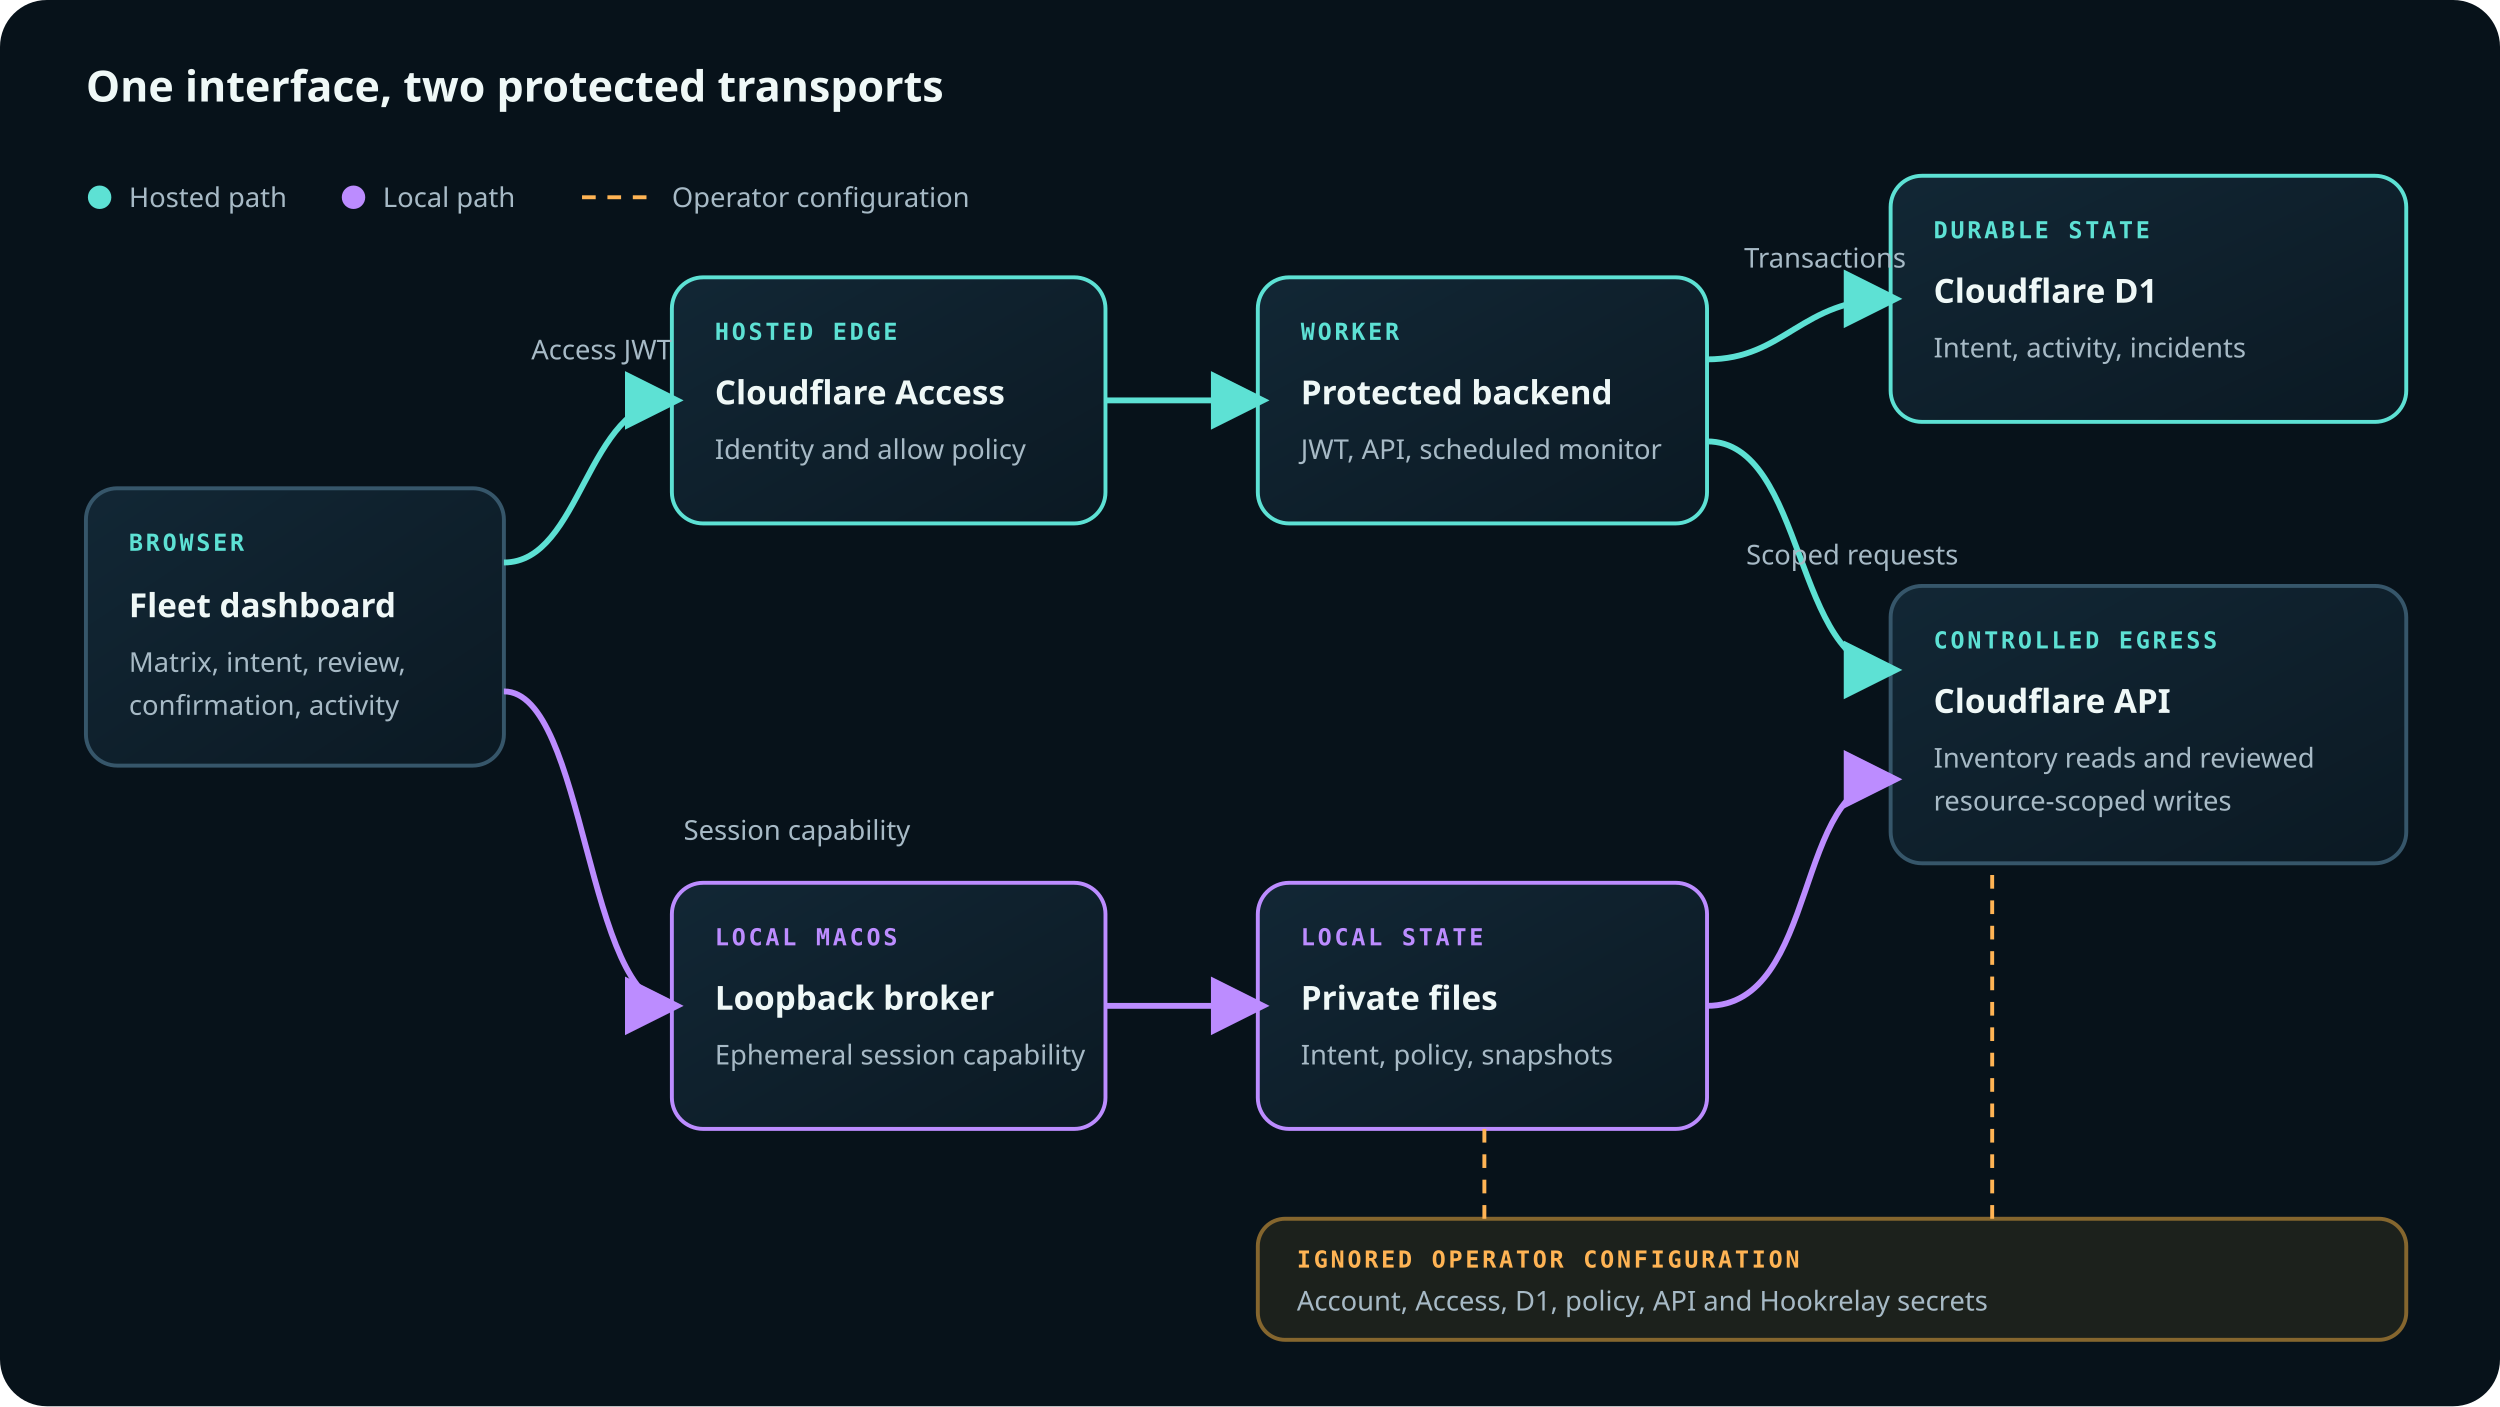
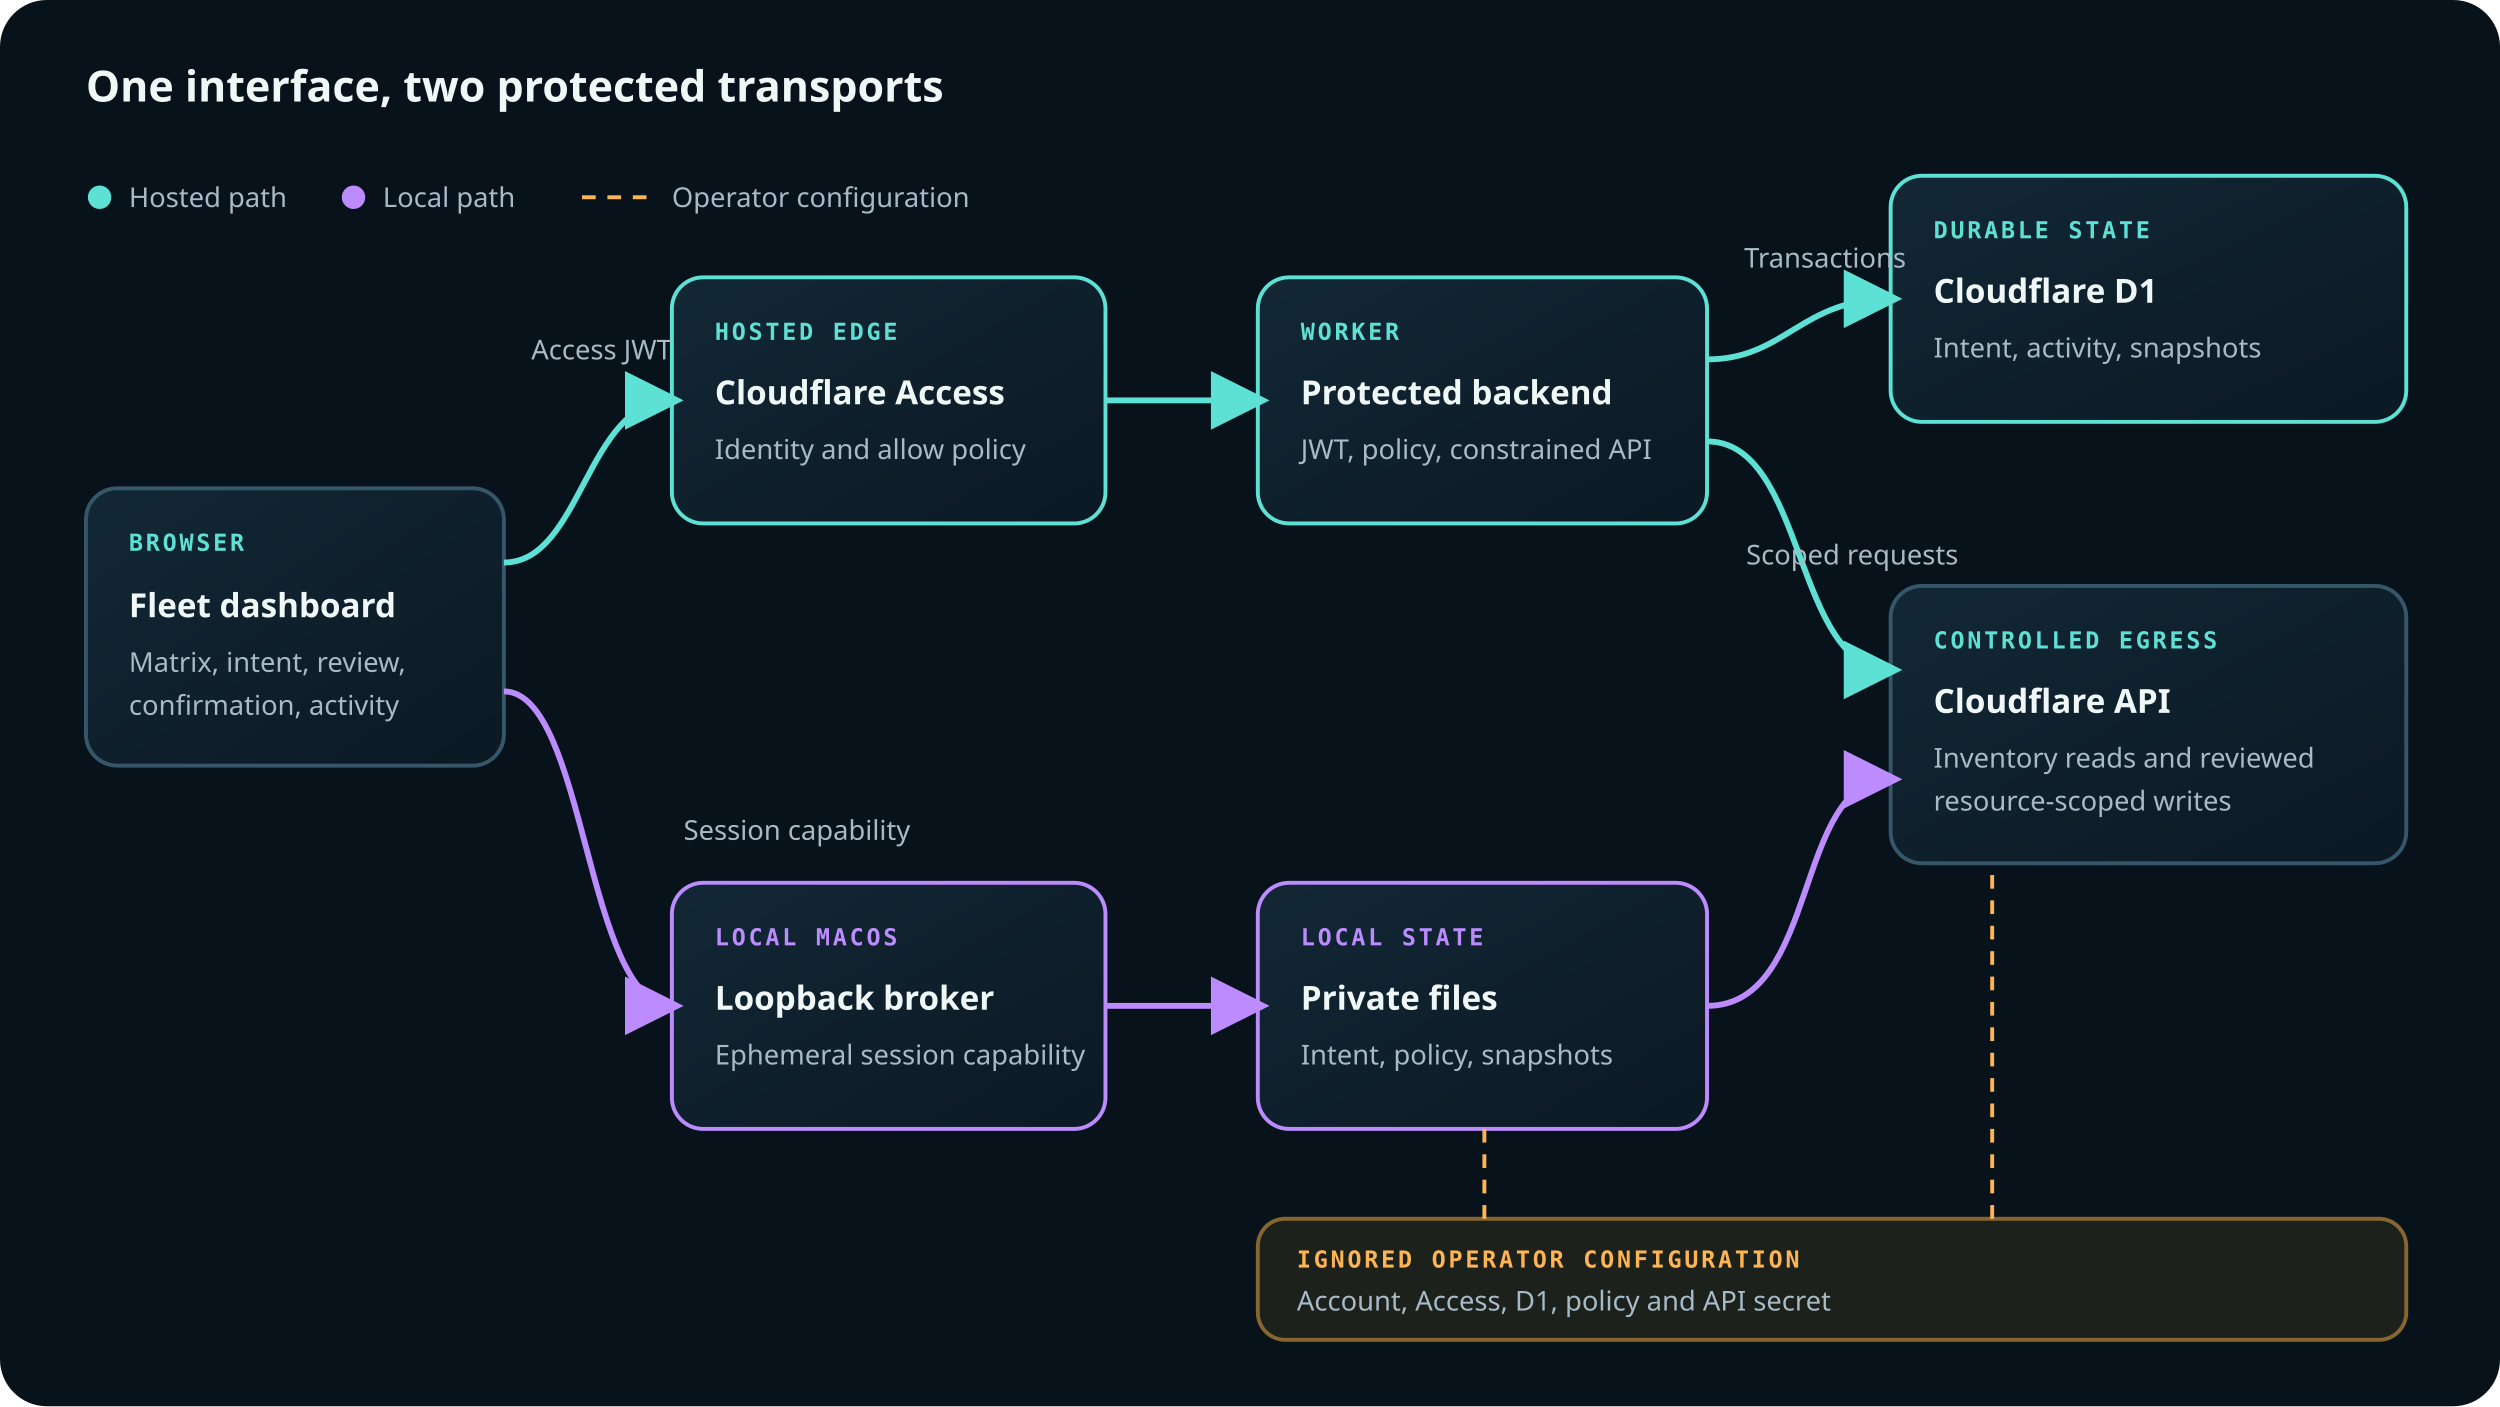
<svg xmlns="http://www.w3.org/2000/svg" width="1280" height="720" viewBox="0 0 1280 720" role="img" aria-labelledby="title description">
  <defs>
    <linearGradient id="panel" x1="0" x2="1" y1="0" y2="1">
      <stop offset="0" stop-color="#122735" />
      <stop offset="1" stop-color="#0b1923" />
    </linearGradient>
    <marker id="arrow-cyan" markerWidth="10" markerHeight="10" refX="8" refY="5" orient="auto">
      <path d="M0 0L10 5L0 10Z" fill="#5de1d4" />
    </marker>
    <marker id="arrow-violet" markerWidth="10" markerHeight="10" refX="8" refY="5" orient="auto">
      <path d="M0 0L10 5L0 10Z" fill="#bc8cff" />
    </marker>
    <style>
      .box { fill: url(#panel); stroke: #36566a; stroke-width: 2 }
      .box-hosted { stroke: #5de1d4 }
      .box-local { stroke: #bc8cff }
      .title { fill: #eff8f7; font: 700 22px ui-sans-serif, system-ui, sans-serif }
      .label { fill: #eff8f7; font: 700 17px ui-sans-serif, system-ui, sans-serif }
      .copy { fill: #a7bac6; font: 14px ui-sans-serif, system-ui, sans-serif }
      .tag { fill: #5de1d4; font: 700 12px ui-monospace, monospace; letter-spacing: 1.4px }
      .tag-local { fill: #bc8cff }
      .tag-config { fill: #ffb454 }
      .flow-hosted { fill: none; stroke: #5de1d4; stroke-width: 3; marker-end: url(#arrow-cyan) }
      .flow-local { fill: none; stroke: #bc8cff; stroke-width: 3; marker-end: url(#arrow-violet) }
      .flow-config { fill: none; stroke: #ffb454; stroke-width: 2; stroke-dasharray: 7 6 }
    </style>
  </defs>
  <rect width="1280" height="720" rx="24" fill="#07121a" />
  <text x="44" y="52" class="title">One interface, two protected transports</text>
  <g transform="translate(44 94)">
    <circle cx="7" cy="7" r="6" fill="#5de1d4" />
    <text x="22" y="12" class="copy">Hosted path</text>
    <circle cx="137" cy="7" r="6" fill="#bc8cff" />
    <text x="152" y="12" class="copy">Local path</text>
    <path d="M254 7h34" stroke="#ffb454" stroke-width="2" stroke-dasharray="7 6" />
    <text x="300" y="12" class="copy">Operator configuration</text>
  </g>
  <g transform="translate(44 250)">
    <rect class="box" width="214" height="142" rx="16" />
    <text x="22" y="32" class="tag">BROWSER</text>
    <text x="22" y="66" class="label">Fleet dashboard</text>
    <text x="22" y="94" class="copy">Matrix, intent, review,</text>
    <text x="22" y="116" class="copy">confirmation, activity</text>
  </g>
  <g transform="translate(344 142)">
    <rect class="box box-hosted" width="222" height="126" rx="16" />
    <text x="22" y="32" class="tag">HOSTED EDGE</text>
    <text x="22" y="65" class="label">Cloudflare Access</text>
    <text x="22" y="93" class="copy">Identity and allow policy</text>
  </g>
  <g transform="translate(644 142)">
    <rect class="box box-hosted" width="230" height="126" rx="16" />
    <text x="22" y="32" class="tag">WORKER</text>
    <text x="22" y="65" class="label">Protected backend</text>
-     <text x="22" y="93" class="copy">JWT, API, scheduled monitor</text>
+     <text x="22" y="93" class="copy">JWT, policy, constrained API</text>
  </g>
  <g transform="translate(968 90)">
    <rect class="box box-hosted" width="264" height="126" rx="16" />
    <text x="22" y="32" class="tag">DURABLE STATE</text>
    <text x="22" y="65" class="label">Cloudflare D1</text>
-     <text x="22" y="93" class="copy">Intent, activity, incidents</text>
+     <text x="22" y="93" class="copy">Intent, activity, snapshots</text>
  </g>
  <g transform="translate(344 452)">
    <rect class="box box-local" width="222" height="126" rx="16" />
    <text x="22" y="32" class="tag tag-local">LOCAL MACOS</text>
    <text x="22" y="65" class="label">Loopback broker</text>
    <text x="22" y="93" class="copy">Ephemeral session capability</text>
  </g>
  <g transform="translate(644 452)">
    <rect class="box box-local" width="230" height="126" rx="16" />
    <text x="22" y="32" class="tag tag-local">LOCAL STATE</text>
    <text x="22" y="65" class="label">Private files</text>
    <text x="22" y="93" class="copy">Intent, policy, snapshots</text>
  </g>
  <g transform="translate(968 300)">
    <rect class="box" width="264" height="142" rx="16" />
    <text x="22" y="32" class="tag">CONTROLLED EGRESS</text>
    <text x="22" y="65" class="label">Cloudflare API</text>
    <text x="22" y="93" class="copy">Inventory reads and reviewed</text>
    <text x="22" y="115" class="copy">resource-scoped writes</text>
  </g>
  <g transform="translate(644 624)">
    <rect width="588" height="62" rx="14" fill="#1c211c" stroke="#85662e" stroke-width="2" />
    <text x="20" y="25" class="tag tag-config">IGNORED OPERATOR CONFIGURATION</text>
-     <text x="20" y="47" class="copy">Account, Access, D1, policy, API and Hookrelay secrets</text>
+     <text x="20" y="47" class="copy">Account, Access, D1, policy and API secret</text>
  </g>
  <path class="flow-hosted" d="M258 288C298 288 300 205 344 205" />
  <path class="flow-hosted" d="M566 205H644" />
  <path class="flow-hosted" d="M874 184C914 184 922 153 968 153" />
  <path class="flow-hosted" d="M874 226C925 226 918 343 968 343" />
  <path class="flow-local" d="M258 354C300 354 300 515 344 515" />
  <path class="flow-local" d="M566 515H644" />
  <path class="flow-local" d="M874 515C932 515 918 399 968 399" />
  <path class="flow-config" d="M760 624V578" />
  <path class="flow-config" d="M1020 624V442" />
  <text x="272" y="184" class="copy">Access JWT</text>
  <text x="350" y="430" class="copy">Session capability</text>
  <text x="893" y="137" class="copy">Transactions</text>
  <text x="894" y="289" class="copy">Scoped requests</text>
</svg>
